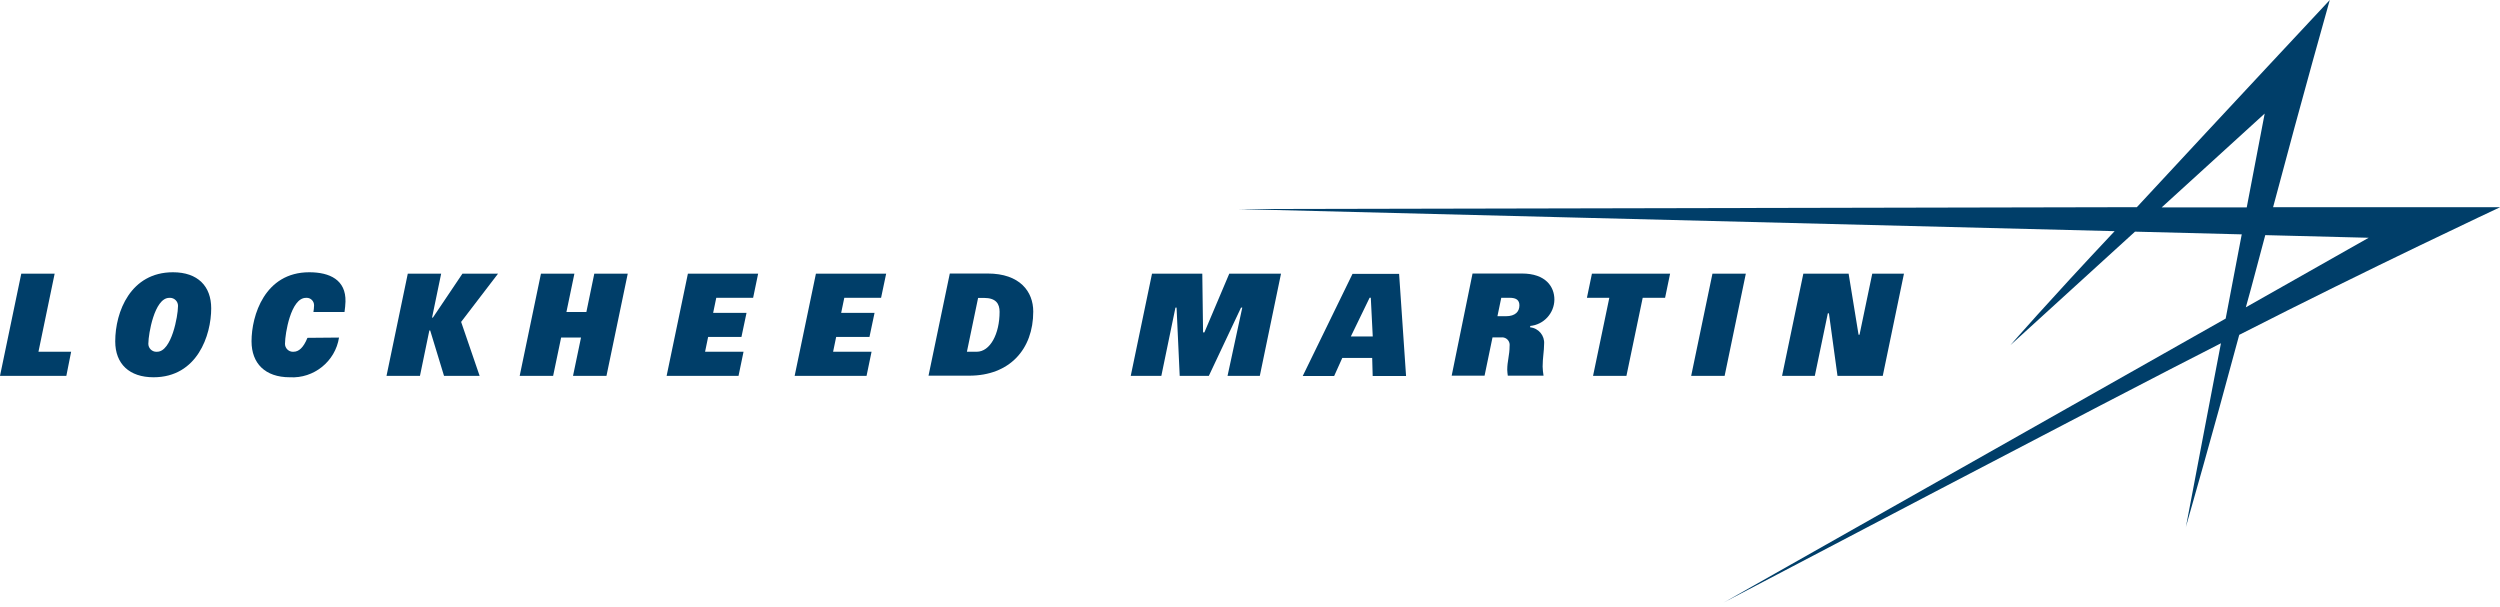
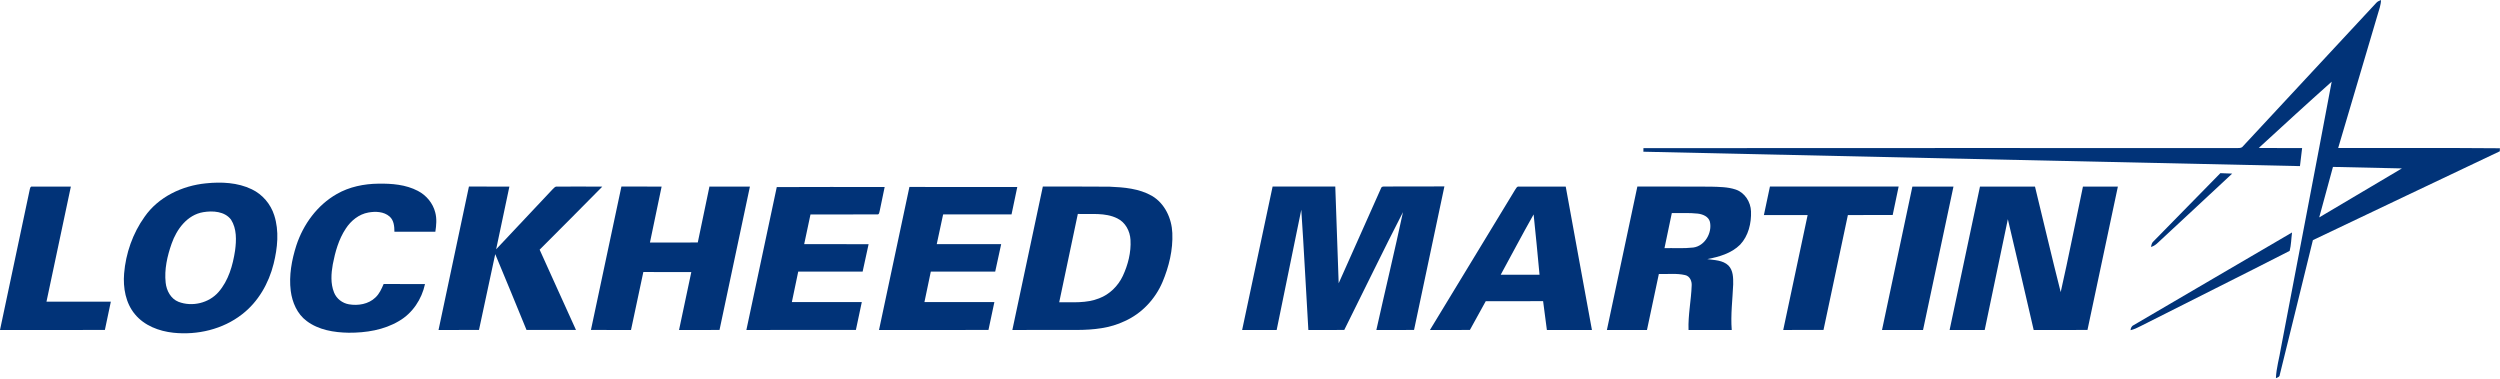
- <svg xmlns="http://www.w3.org/2000/svg" width="100%" height="100%" viewBox="0 0 400 97" version="1.1" xml:space="preserve" style="fill-rule:evenodd;clip-rule:evenodd;stroke-linejoin:round;stroke-miterlimit:2;">
-   <g transform="matrix(1.11266,0,0,1.11266,0,0)">
-     <path d="M178.46,44.23L173.83,54.05L169.64,54.05L169.19,44.23L169.03,44.23L167,54.05L162.6,54.05L165.66,39.35L172.89,39.35L173,47.8L173.19,47.8L176.77,39.35L184.21,39.35L181.16,54.05L176.52,54.05L178.64,44.23L178.46,44.23Z" style="fill:rgb(0,62,105);fill-rule:nonzero;" />
+ <svg xmlns="http://www.w3.org/2000/svg" width="100%" height="100%" viewBox="0 0 1850 280" version="1.1" xml:space="preserve" style="fill-rule:evenodd;clip-rule:evenodd;stroke-linejoin:round;stroke-miterlimit:2;">
+   <g transform="matrix(1,0,0,1,-35.96,-31.57)">
+     <path d="M1794.52,33.56C1795.41,32.57 1796.7,32.13 1797.91,31.57C1797.83,35.36 1796.42,38.91 1795.39,42.5C1785.65,75.37 1775.94,108.25 1766.2,141.11C1806.09,141.24 1846,140.91 1885.89,141.28C1885.87,141.84 1885.83,142.96 1885.81,143.52C1839.71,165.43 1793.57,187.28 1747.5,209.27C1739.42,242.48 1731.16,275.64 1723.01,308.83C1722.96,310.47 1721.38,310.9 1720.14,311.41C1720.42,303.82 1722.71,296.46 1723.87,288.98C1736.34,223.32 1749.09,157.71 1761.41,92.02C1743.26,108.18 1725.33,124.63 1707.43,141.06C1718.12,141.19 1728.83,141.09 1739.53,141.12C1739.02,145.58 1738.45,150.03 1737.93,154.49C1575.97,150.97 1414.02,147.48 1252.07,143.84C1252.07,143.18 1252.09,141.85 1252.1,141.19C1398.75,141.04 1545.39,141.16 1692.04,141.12C1693.39,141.12 1694.91,141.08 1695.76,139.8C1728.69,104.39 1761.6,68.97 1794.52,33.56M1762.35,155.08C1759.02,167.55 1755.5,179.98 1752.18,192.46C1772.6,180.42 1792.98,168.33 1813.35,156.2C1796.35,155.77 1779.35,155.41 1762.35,155.08Z" style="fill:rgb(1,51,120);fill-rule:nonzero;" />
  </g>
-   <g transform="matrix(1.11266,0,0,1.11266,-240.612,-292.261)">
-     <path d="M413.65,311.05L413.37,305.48L413.2,305.48L410.5,311.05L413.65,311.05ZM410.74,302.05L417.44,302.05L418.44,316.74L413.64,316.74L413.57,314.14L409.27,314.14L408.1,316.74L403.58,316.74L410.74,302.05Z" style="fill:rgb(0,62,105);fill-rule:nonzero;" />
+   <g transform="matrix(1,0,0,1,-35.96,-31.57)">
+     <path d="M1629.38,210.34C1645.94,193.47 1662.53,176.62 1679.04,159.7C1681.95,159.79 1684.85,159.89 1687.78,160.04C1670.28,176.46 1652.6,192.69 1635.06,209.07C1632.81,211.11 1630.74,213.59 1627.65,214.28C1628.04,212.9 1628.2,211.34 1629.38,210.34Z" style="fill:rgb(1,51,120);fill-rule:nonzero;" />
  </g>
-   <g transform="matrix(1.11266,0,0,1.11266,0,0)">
-     <path d="M231.42,42.82L228.2,42.82L228.92,39.35L240.16,39.35L239.44,42.82L236.22,42.82L233.88,54.05L229.08,54.05L231.42,42.82Z" style="fill:rgb(0,62,105);fill-rule:nonzero;" />
+   <g transform="matrix(1,0,0,1,-35.96,-31.57)">
+     <path d="M188.37,167.24C199.77,166.07 211.86,166.58 222.34,171.67C230.21,175.44 236.27,182.58 238.89,190.88C242.64,202.5 241.34,215.07 238.45,226.73C234.85,241.21 227.05,254.94 215.12,264.13C200.87,275.28 182.04,279.68 164.21,277.79C153.62,276.64 142.77,272.55 135.83,264.13C128.89,255.84 126.95,244.5 127.8,233.99C129.04,219 134.19,204.24 142.96,191.99C153.23,177.22 170.78,168.98 188.37,167.24M186.37,188.57C174.52,190.53 166.67,201.21 162.95,211.9C159.72,221.1 157.48,230.97 158.55,240.77C159.17,246.64 162.33,252.66 168.06,254.92C178.15,258.8 190.56,255.87 197.68,247.66C205.08,239.18 208.24,227.93 209.91,217.02C210.93,209.37 211.23,200.83 206.91,194.08C202.21,187.91 193.42,187.4 186.37,188.57Z" style="fill:rgb(1,51,120);fill-rule:nonzero;" />
  </g>
-   <g transform="matrix(1.11266,0,0,1.11266,0,0)">
-     <path d="M259.32,39.35L265.83,39.35L267.26,48.13L267.4,48.13L269.23,39.35L273.79,39.35L270.74,54.05L264.23,54.05L263,45.06L262.84,45.06L260.97,54.05L256.26,54.05L259.32,39.35Z" style="fill:rgb(0,62,105);fill-rule:nonzero;" />
+   <g transform="matrix(1,0,0,1,-35.96,-31.57)">
+     <path d="M285.17,175.15C294.49,169.78 305.34,167.6 316.03,167.48C325.92,167.33 336.26,168.15 345.17,172.82C351.43,176.05 356.31,181.91 358.04,188.77C359.3,193.44 358.83,198.34 358.12,203.06C348.02,203.06 337.93,203.07 327.83,203.05C327.81,199.08 327.45,194.58 324.24,191.78C320,188.08 313.85,187.89 308.58,188.83C301.53,190.07 295.63,194.89 291.81,200.78C286.58,208.66 284.02,217.94 282.23,227.13C281.01,233.99 280.49,241.36 283.14,247.97C284.95,252.59 289.3,255.95 294.18,256.76C300.96,257.92 308.65,256.67 313.75,251.74C316.68,249.04 318.32,245.34 319.85,241.74C330.05,241.78 340.25,241.71 350.46,241.78C348.05,253.02 341.22,263.36 331.18,269.15C320.03,275.79 306.77,277.86 293.96,277.79C283.15,277.61 271.73,275.78 262.89,269.11C255.85,263.9 252.19,255.28 251.1,246.79C249.69,235.45 251.82,223.96 255.27,213.16C260.39,197.55 270.76,183.35 285.17,175.15Z" style="fill:rgb(1,51,120);fill-rule:nonzero;" />
  </g>
-   <g transform="matrix(1.11266,0,0,1.11266,-240.612,-292.261)">
-     <path d="M432.8,308.14C434.16,308.14 434.74,307.47 434.74,306.58C434.74,305.85 434.32,305.49 433.34,305.49L432.13,305.49L431.58,308.14L432.8,308.14ZM428,302L435.09,302C438.55,302 439.77,303.92 439.77,305.75C439.753,307.709 438.24,309.356 436.29,309.54L436.29,309.74C437.498,309.855 438.399,310.941 438.29,312.15C438.29,313.15 438.08,314.15 438.08,315.38C438.092,315.819 438.135,316.257 438.21,316.69L433.07,316.69C433.028,316.408 433.001,316.125 432.99,315.84C432.99,314.61 433.33,313.75 433.33,312.4C433.336,312.353 433.339,312.307 433.339,312.26C433.339,311.667 432.852,311.18 432.259,311.18C432.209,311.18 432.159,311.183 432.11,311.19L430.87,311.19L429.73,316.69L425,316.69L428,302Z" style="fill:rgb(0,62,105);fill-rule:nonzero;" />
+   <g transform="matrix(1,0,0,1,-35.96,-31.57)">
+     <path d="M57.8,172.65C58.13,171.47 58.14,169.27 59.98,169.64C69.45,169.58 78.93,169.63 88.4,169.64C82.43,198.04 76.31,226.42 70.35,254.82C86.23,254.8 102.11,254.83 117.98,254.81C116.53,261.79 115.01,268.76 113.57,275.74C87.7,275.78 61.83,275.74 35.96,275.76C43.22,241.38 50.59,207.03 57.8,172.65Z" style="fill:rgb(1,51,120);fill-rule:nonzero;" />
  </g>
-   <g transform="matrix(1.11266,0,0,1.11266,0,0)">
-     <path d="M246.25,39.35L251.05,39.35L248,54.05L243.19,54.05L246.25,39.35Z" style="fill:rgb(0,62,105);fill-rule:nonzero;" />
+   <g transform="matrix(1,0,0,1,-35.96,-31.57)">
+     <path d="M382.97,169.62C392.95,169.63 402.93,169.61 412.91,169.64C409.64,185.1 406.33,200.56 403.11,216.04C417,201.29 430.92,186.56 444.76,171.77C445.74,170.98 446.54,169.51 447.99,169.66C459.21,169.59 470.44,169.59 481.66,169.68C466.3,185.33 450.77,200.8 435.29,216.33C444.19,236.17 453.26,255.92 462.19,275.74C449.99,275.76 437.78,275.78 425.58,275.73C417.91,257 410.25,238.28 402.43,219.62C398.36,238.31 394.4,257.02 390.41,275.73C380.43,275.78 370.45,275.74 360.47,275.76C367.92,240.37 375.48,205 382.97,169.62Z" style="fill:rgb(1,51,120);fill-rule:nonzero;" />
  </g>
-   <g transform="matrix(1.11266,0,0,1.11266,0,0)">
-     <path d="M3.06,39.35L7.86,39.35L5.53,50.58L10.23,50.58L9.54,54.05L0,54.05L3.06,39.35Z" style="fill:rgb(0,62,105);fill-rule:nonzero;" />
+   <g transform="matrix(1,0,0,1,-35.96,-31.57)">
+     <path d="M473.26,275.71C480.8,240.35 488.25,204.97 495.81,169.61C505.72,169.65 515.64,169.6 525.56,169.64C522.72,183.45 519.77,197.24 516.92,211.05C528.72,211.04 540.52,211.13 552.32,211C555.14,197.2 558.09,183.42 560.95,169.63C570.94,169.63 580.92,169.61 590.9,169.64C583.41,205 575.86,240.36 568.4,275.74C558.42,275.78 548.43,275.74 538.45,275.76C541.43,261.46 544.54,247.19 547.53,232.89C535.7,232.86 523.87,232.9 512.03,232.87C508.98,247.17 505.96,261.47 502.9,275.77C493.02,275.71 483.14,275.82 473.26,275.71Z" style="fill:rgb(1,51,120);fill-rule:nonzero;" />
  </g>
-   <g transform="matrix(1.11266,0,0,1.11266,0,0)">
-     <path d="M58.64,39.35L63.44,39.35L62.13,45.67L62.25,45.67L66.5,39.35L71.62,39.35L66.31,46.29L68.97,54.05L63.85,54.05L61.86,47.52L61.74,47.52L60.39,54.05L55.58,54.05L58.64,39.35Z" style="fill:rgb(0,62,105);fill-rule:nonzero;" />
+   <g transform="matrix(1,0,0,1,-35.96,-31.57)">
+     <path d="M610.77,170.01C637.38,169.86 664,169.96 690.61,169.95C689.43,175.71 688.2,181.45 687.03,187.21C686.65,188.31 686.75,190.58 684.97,190.24C668.55,190.29 652.14,190.21 635.72,190.27C634.2,197.6 632.6,204.92 631.05,212.25C646.94,212.27 662.83,212.19 678.72,212.29C677.22,219.04 675.76,225.79 674.31,232.55C658.42,232.57 642.53,232.57 626.65,232.56C625.04,240.06 623.5,247.59 621.94,255.11C639.19,255.14 656.44,255.11 673.69,255.12C672.27,262 670.73,268.85 669.32,275.73C642.31,275.78 615.3,275.75 588.28,275.75C595.79,240.5 603.33,205.26 610.77,170.01Z" style="fill:rgb(1,51,120);fill-rule:nonzero;" />
  </g>
-   <g transform="matrix(1.11266,0,0,1.11266,0,0)">
-     <path d="M83.55,48.54L80.69,48.54L79.54,54.05L74.73,54.05L77.79,39.35L82.6,39.35L81.45,44.87L84.32,44.87L85.46,39.35L90.27,39.35L87.21,54.05L82.4,54.05L83.55,48.54Z" style="fill:rgb(0,62,105);fill-rule:nonzero;" />
+   <g transform="matrix(1,0,0,1,-35.96,-31.57)">
+     <path d="M708.93,169.92C735.54,169.97 762.14,169.91 788.75,169.95C787.32,176.7 785.88,183.45 784.5,190.22C767.62,190.29 750.75,190.23 733.87,190.25C732.28,197.57 730.75,204.92 729.15,212.25C745.04,212.25 760.94,212.24 776.83,212.25C775.35,219.02 773.88,225.79 772.41,232.56C756.53,232.56 740.64,232.58 724.76,232.55C723.15,240.06 721.62,247.59 720.04,255.11C737.29,255.14 754.55,255.12 771.8,255.12C770.4,262 768.83,268.85 767.42,275.74C740.42,275.78 713.43,275.73 686.43,275.76C693.88,240.47 701.44,205.2 708.93,169.92Z" style="fill:rgb(1,51,120);fill-rule:nonzero;" />
  </g>
-   <g transform="matrix(1.11266,0,0,1.11266,0,0)">
-     <path d="M117.33,39.35L127.43,39.35L126.7,42.82L121.41,42.82L120.96,44.99L125.76,44.99L125.03,48.45L120.24,48.45L119.8,50.58L125.33,50.58L124.61,54.05L114.27,54.05L117.33,39.35Z" style="fill:rgb(0,62,105);fill-rule:nonzero;" />
+   <g transform="matrix(1,0,0,1,-35.96,-31.57)">
+     <path d="M785.1,275.75C792.64,240.38 800.08,204.98 807.66,169.61C824.1,169.69 840.54,169.51 856.97,169.71C867.69,170.15 878.96,171.08 888.45,176.54C897.96,182.17 903.06,193.24 903.48,204.02C904.03,216.45 901.01,228.86 896.21,240.26C890.84,252.91 880.84,263.56 868.26,269.2C857.35,274.48 845.02,275.68 833.05,275.73C817.07,275.79 801.08,275.74 785.1,275.75M833.55,189.88C829.02,211.67 824.35,233.44 819.78,255.23C829.65,255.13 839.93,256.11 849.31,252.34C857.08,249.42 863.33,243.21 866.85,235.76C870.7,227.49 873.05,218.3 872.53,209.14C872.21,202.63 868.78,196.08 862.76,193.17C853.71,188.67 843.29,190.28 833.55,189.88Z" style="fill:rgb(1,51,120);fill-rule:nonzero;" />
  </g>
-   <g transform="matrix(1.11266,0,0,1.11266,0,0)">
-     <path d="M98.92,39.35L109.02,39.35L108.3,42.82L103,42.82L102.55,44.99L107.35,44.99L106.62,48.45L101.83,48.45L101.39,50.58L106.92,50.58L106.2,54.05L95.86,54.05L98.92,39.35Z" style="fill:rgb(0,62,105);fill-rule:nonzero;" />
+   <g transform="matrix(1,0,0,1,-35.96,-31.57)">
+     <path d="M955.14,275.75C962.68,240.37 970.12,204.98 977.69,169.61C993.15,169.64 1008.61,169.61 1024.07,169.63C1024.92,193.48 1025.7,217.33 1026.58,241.18C1037.13,217.78 1047.4,194.24 1057.94,170.83C1058.45,169.1 1060.6,169.78 1061.93,169.59C1076.23,169.65 1090.52,169.46 1104.82,169.52C1097.37,204.94 1089.81,240.33 1082.35,275.74C1073.05,275.78 1063.75,275.74 1054.46,275.76C1060.93,246.67 1067.93,217.69 1074.16,188.55C1059.32,217.42 1045.22,246.69 1030.71,275.74C1021.86,275.77 1013,275.74 1004.15,275.76C1002.35,246.11 1000.92,216.42 998.91,186.78C992.83,216.43 986.74,246.09 980.69,275.75C972.17,275.76 963.65,275.76 955.14,275.75Z" style="fill:rgb(1,51,120);fill-rule:nonzero;" />
  </g>
-   <g transform="matrix(1.11266,0,0,1.11266,-240.612,-292.261)">
-     <path d="M238.84,313.25C240.95,313.25 241.84,308 241.84,306.79C241.846,306.742 241.849,306.693 241.849,306.645C241.849,306.014 241.33,305.495 240.699,305.495C240.663,305.495 240.626,305.497 240.59,305.5C238.42,305.5 237.59,310.84 237.59,311.95C237.583,312.001 237.579,312.053 237.579,312.105C237.579,312.736 238.099,313.255 238.729,313.255C238.766,313.255 238.803,313.254 238.84,313.25M241.12,301.82C244.69,301.82 246.62,303.82 246.62,307.01C246.62,310.87 244.62,316.92 238.33,316.92C234.85,316.92 232.82,315 232.82,311.76C232.82,307.49 235.03,301.82 241.12,301.82" style="fill:rgb(0,62,105);fill-rule:nonzero;" />
+   <g transform="matrix(1,0,0,1,-35.96,-31.57)">
+     <path d="M1157.1,172.07C1157.85,171.14 1158.4,169.36 1159.94,169.64C1171.49,169.61 1183.04,169.6 1194.6,169.66C1200.99,205.03 1207.54,240.38 1213.99,275.75C1202.88,275.76 1191.76,275.76 1180.65,275.75C1179.74,268.64 1178.8,261.54 1177.86,254.43C1163.71,254.45 1149.56,254.43 1135.42,254.44C1131.52,261.55 1127.55,268.62 1123.68,275.74C1113.82,275.78 1103.96,275.74 1094.11,275.76C1115.11,241.2 1136.13,206.65 1157.1,172.07M1146.5,234.85C1156.07,234.9 1165.64,234.86 1175.21,234.88C1173.74,220 1172.49,205.1 1170.84,190.24C1162.48,204.98 1154.63,220 1146.5,234.85Z" style="fill:rgb(1,51,120);fill-rule:nonzero;" />
  </g>
-   <g transform="matrix(1.11266,0,0,1.11266,-240.612,-292.261)">
-     <path d="M355.29,313.25L356.69,313.25C358.64,313.25 359.99,310.68 359.99,307.51C359.99,306.36 359.48,305.51 357.76,305.51L356.9,305.51L355.29,313.25ZM352.83,302L358.27,302C362.91,302 364.83,304.6 364.83,307.47C364.83,312.93 361.39,316.69 355.63,316.69L349.77,316.69L352.83,302Z" style="fill:rgb(0,62,105);fill-rule:nonzero;" />
+   <g transform="matrix(1,0,0,1,-35.96,-31.57)">
+     <path d="M1225.06,275.76C1232.58,240.37 1240.05,204.98 1247.61,169.6C1265.74,169.69 1283.86,169.53 1301.98,169.69C1308.1,169.89 1314.39,169.85 1320.28,171.8C1327.08,174.02 1331.5,181.02 1331.71,188.02C1332.02,196.76 1329.79,206.13 1323.65,212.63C1317.18,219.07 1308.08,221.64 1299.36,223.31C1304.69,224.1 1310.83,224.05 1314.98,228.03C1318.58,231.67 1318.58,237.21 1318.52,241.99C1318.06,253.24 1316.55,264.5 1317.45,275.78C1306.79,275.73 1296.14,275.77 1285.48,275.75C1285.06,264.76 1287.42,253.93 1287.79,242.98C1288.05,239.66 1286.47,235.87 1282.92,235.13C1276.57,233.65 1269.96,234.55 1263.51,234.32C1260.63,248.14 1257.62,261.93 1254.72,275.75C1244.83,275.76 1234.95,275.75 1225.06,275.76M1273.1,189.25C1271.29,197.89 1269.47,206.53 1267.68,215.17C1274.76,215.05 1281.88,215.55 1288.94,214.75C1297.57,213.61 1303.11,203.84 1301.29,195.69C1300.26,191.79 1296.04,190.1 1292.41,189.65C1286,188.91 1279.53,189.38 1273.1,189.25Z" style="fill:rgb(1,51,120);fill-rule:nonzero;" />
  </g>
-   <g transform="matrix(1.11266,0,0,1.11266,-240.612,-292.261)">
-     <path d="M265,311.21C264.468,314.636 261.381,317.125 257.92,316.92C254.37,316.92 252.42,314.92 252.42,311.75C252.42,308.05 254.31,301.82 260.72,301.82C263.66,301.82 266.01,302.91 265.93,306.04C265.911,306.539 265.864,307.036 265.79,307.53L261.32,307.53C261.372,307.226 261.403,306.918 261.41,306.61C261.411,306.591 261.411,306.573 261.411,306.554C261.411,305.973 260.933,305.494 260.351,305.494C260.314,305.494 260.277,305.496 260.24,305.5C258.04,305.5 257.24,310.78 257.24,311.96C257.233,312.011 257.23,312.062 257.23,312.114C257.23,312.739 257.744,313.254 258.37,313.254C258.4,313.254 258.43,313.252 258.46,313.25C259.2,313.25 259.88,312.68 260.46,311.25L265,311.21Z" style="fill:rgb(0,62,105);fill-rule:nonzero;" />
+   <g transform="matrix(1,0,0,1,-35.96,-31.57)">
+     <path d="M1341.25,190.7C1342.76,183.68 1344.2,176.64 1345.71,169.62C1377.46,169.63 1409.2,169.62 1440.95,169.63C1439.48,176.64 1437.98,183.65 1436.55,190.68C1425.49,190.72 1414.44,190.63 1403.39,190.73C1397.45,219.08 1391.31,247.39 1385.35,275.73C1375.42,275.78 1365.48,275.75 1355.55,275.75C1361.53,247.39 1367.63,219.06 1373.61,190.71C1362.82,190.67 1352.04,190.68 1341.25,190.7Z" style="fill:rgb(1,51,120);fill-rule:nonzero;" />
  </g>
-   <g transform="matrix(1.11266,0,0,1.11266,-240.612,-292.261)">
-     <path d="M575.75,292.46L543.12,292.46C547.4,276.34 551.27,262.67 551.27,262.67C551.27,262.67 536.58,278.38 523.53,292.46L394.18,292.73L520.33,295.91C510.62,306.23 505.51,312.11 505.33,312.32L505.38,312.27C505.8,311.9 523.26,295.98 523.26,295.98L538.61,296.37L536.3,308.48L464.37,349.17L464.08,349.33C464.08,349.33 521.2,319.33 535.62,312.03C535.62,312.03 530.56,338.45 530.56,338.56C530.562,338.543 530.562,338.527 530.56,338.51L530.56,338.56L530.62,338.3C531.09,336.58 534.12,326.19 538.25,310.82C557.02,301.24 575.78,292.46 575.78,292.46M541.91,279L539.33,292.49L527.1,292.49L541.91,279ZM541.99,296.48L556.86,296.86L539.2,306.86C540.2,303.31 541.02,300.07 541.99,296.49" style="fill:rgb(0,62,105);fill-rule:nonzero;" />
+   <g transform="matrix(1,0,0,1,-35.96,-31.57)">
+     <path d="M1451.12,169.66C1461.25,169.59 1471.39,169.62 1481.53,169.65C1474.04,205.02 1466.53,240.39 1459.01,275.75C1448.89,275.76 1438.77,275.75 1428.65,275.76C1436.09,240.38 1443.7,205.04 1451.12,169.66Z" style="fill:rgb(1,51,120);fill-rule:nonzero;" />
+   </g>
+   <g transform="matrix(1,0,0,1,-35.96,-31.57)">
+     <path d="M1501.14,169.66C1514.71,169.59 1528.28,169.63 1541.85,169.64C1548.21,195.67 1554.27,221.77 1560.88,247.73C1566.75,221.8 1571.84,195.68 1577.34,169.66C1585.95,169.59 1594.57,169.62 1603.19,169.64C1595.71,205.01 1588.16,240.37 1580.69,275.74C1567.42,275.77 1554.16,275.75 1540.89,275.76C1534.49,248.43 1528.31,221.06 1521.77,193.77C1516.01,221.08 1510.32,248.42 1504.64,275.75C1495.98,275.76 1487.32,275.76 1478.67,275.75C1486.1,240.38 1493.7,205.03 1501.14,169.66Z" style="fill:rgb(1,51,120);fill-rule:nonzero;" />
+   </g>
+   <g transform="matrix(1,0,0,1,-35.96,-31.57)">
+     <path d="M1615.04,272.06C1654.07,249.28 1693.02,226.35 1732.07,203.6C1731.47,208.13 1731.45,212.78 1730.31,217.22C1693.64,235.99 1656.7,254.29 1619.95,272.93C1617.59,274.18 1615.15,275.31 1612.56,275.9C1612.71,274.24 1613.4,272.72 1615.04,272.06Z" style="fill:rgb(1,51,120);fill-rule:nonzero;" />
  </g>
</svg>
